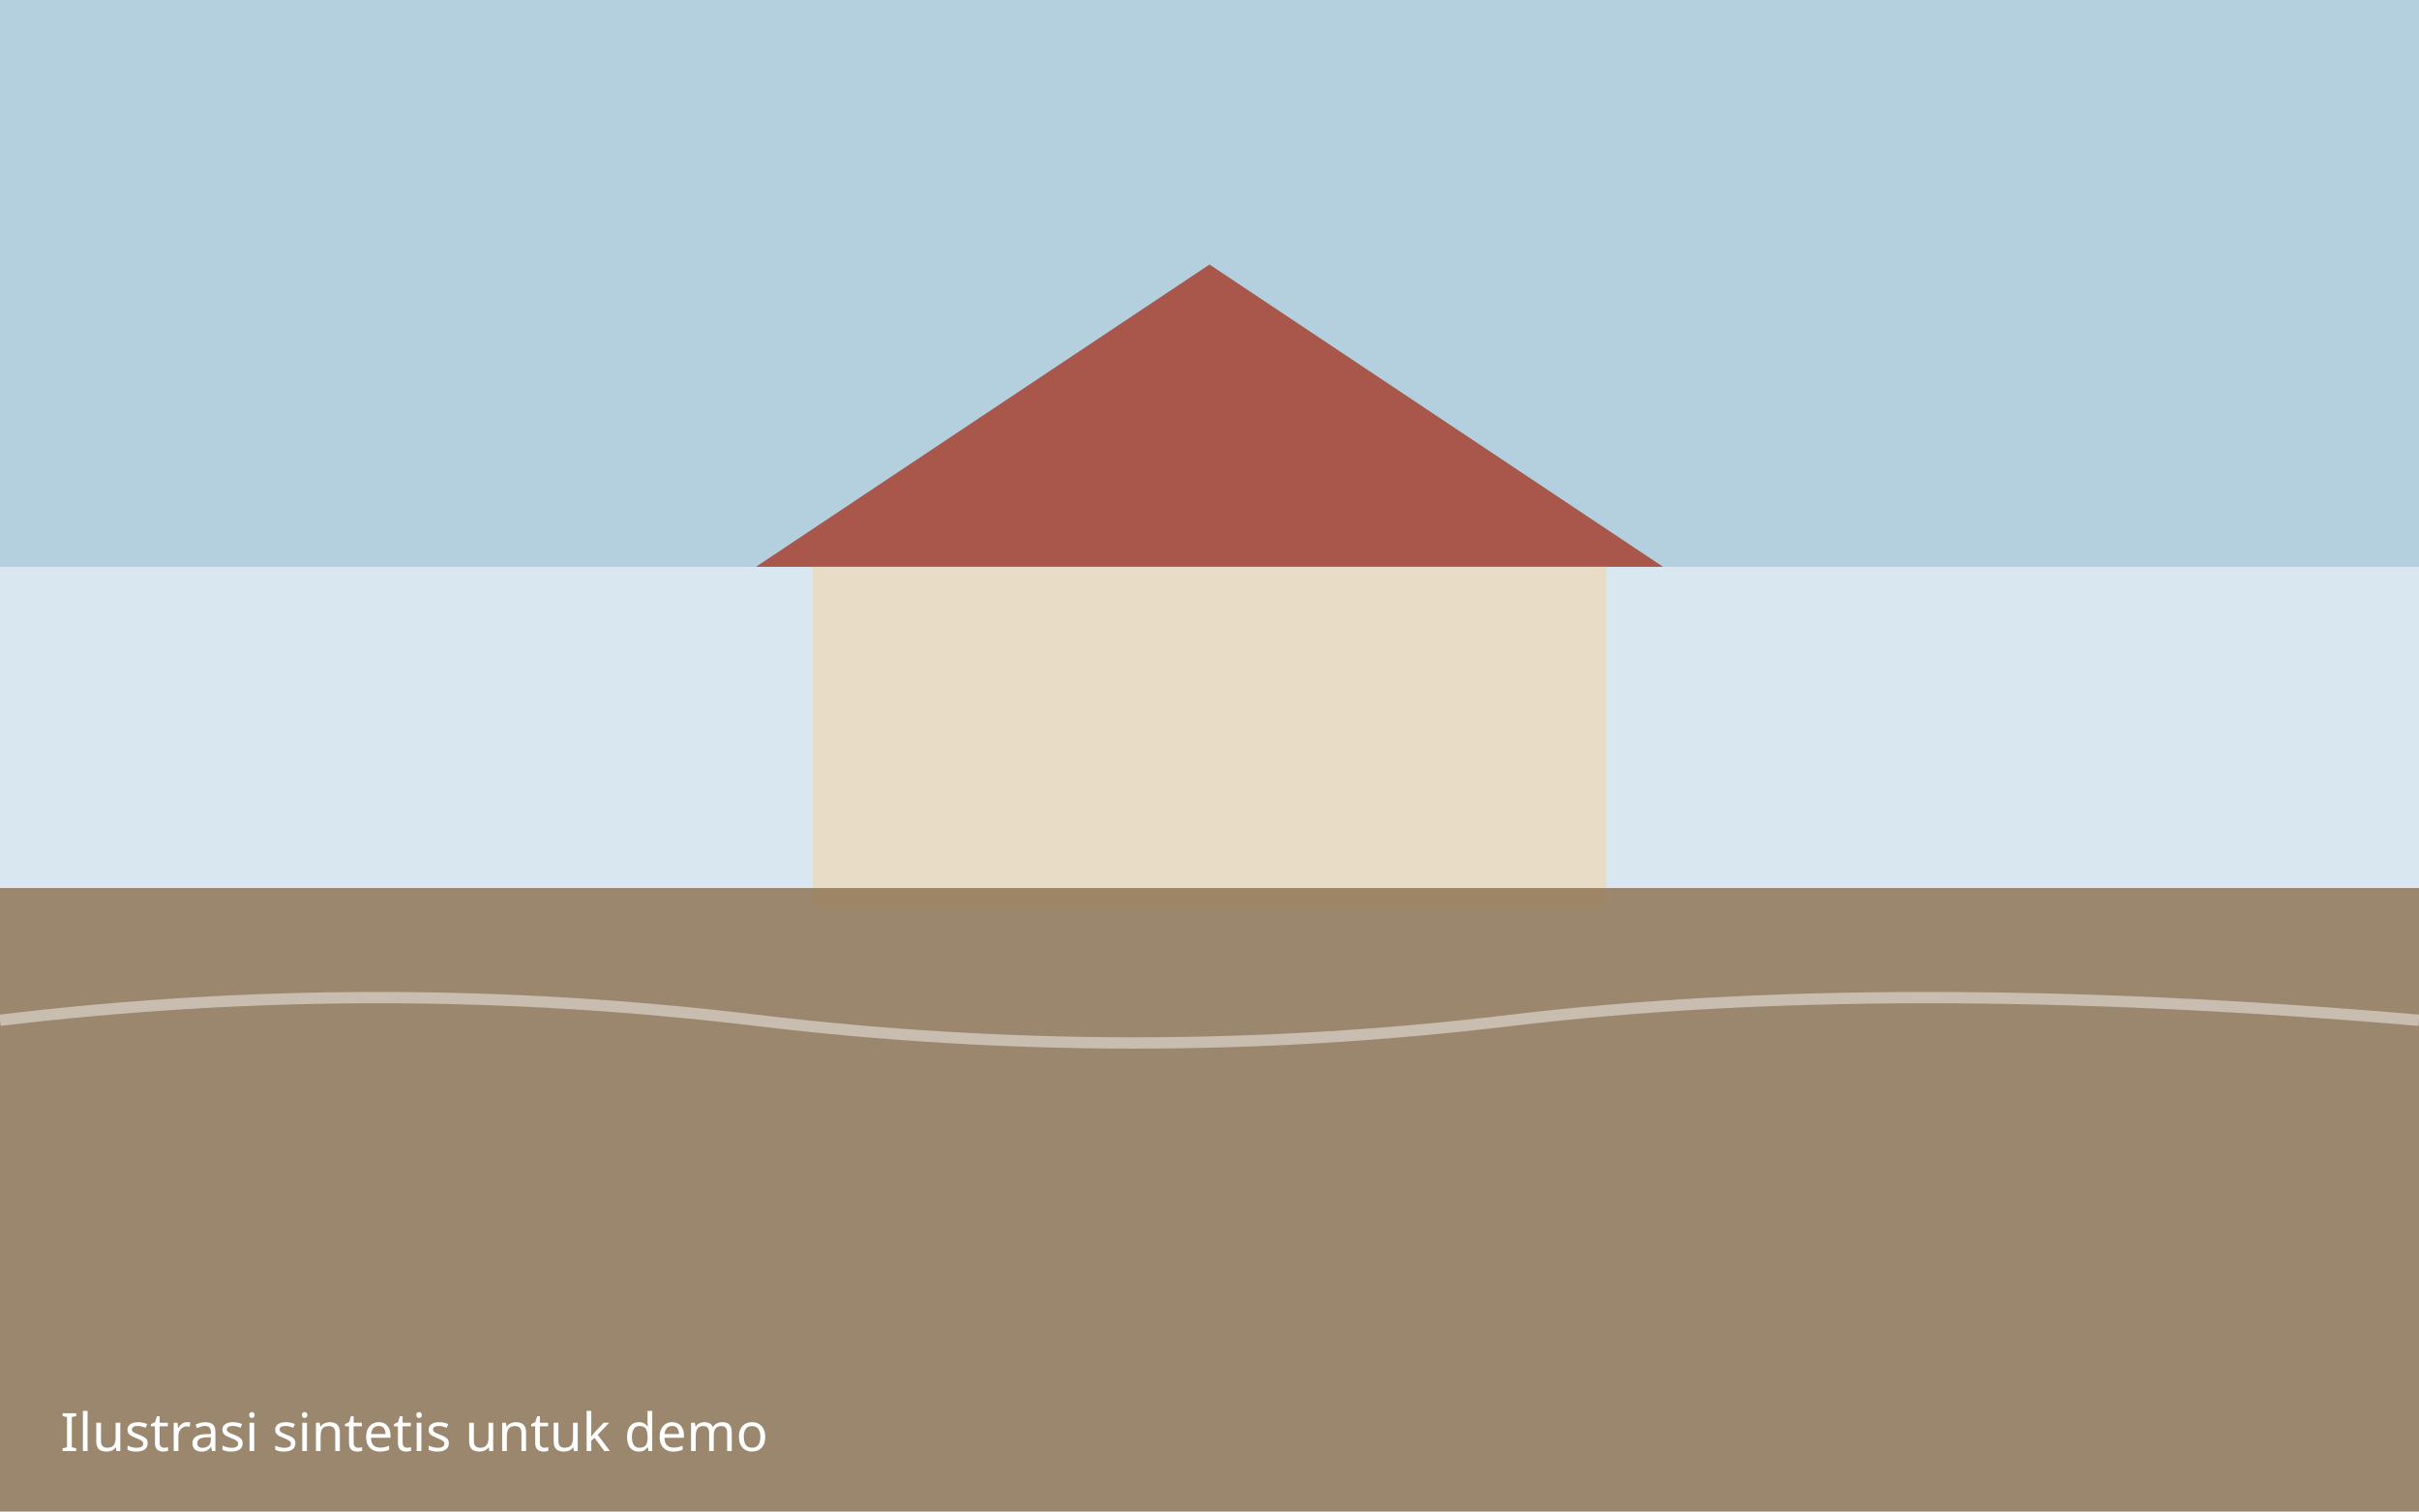
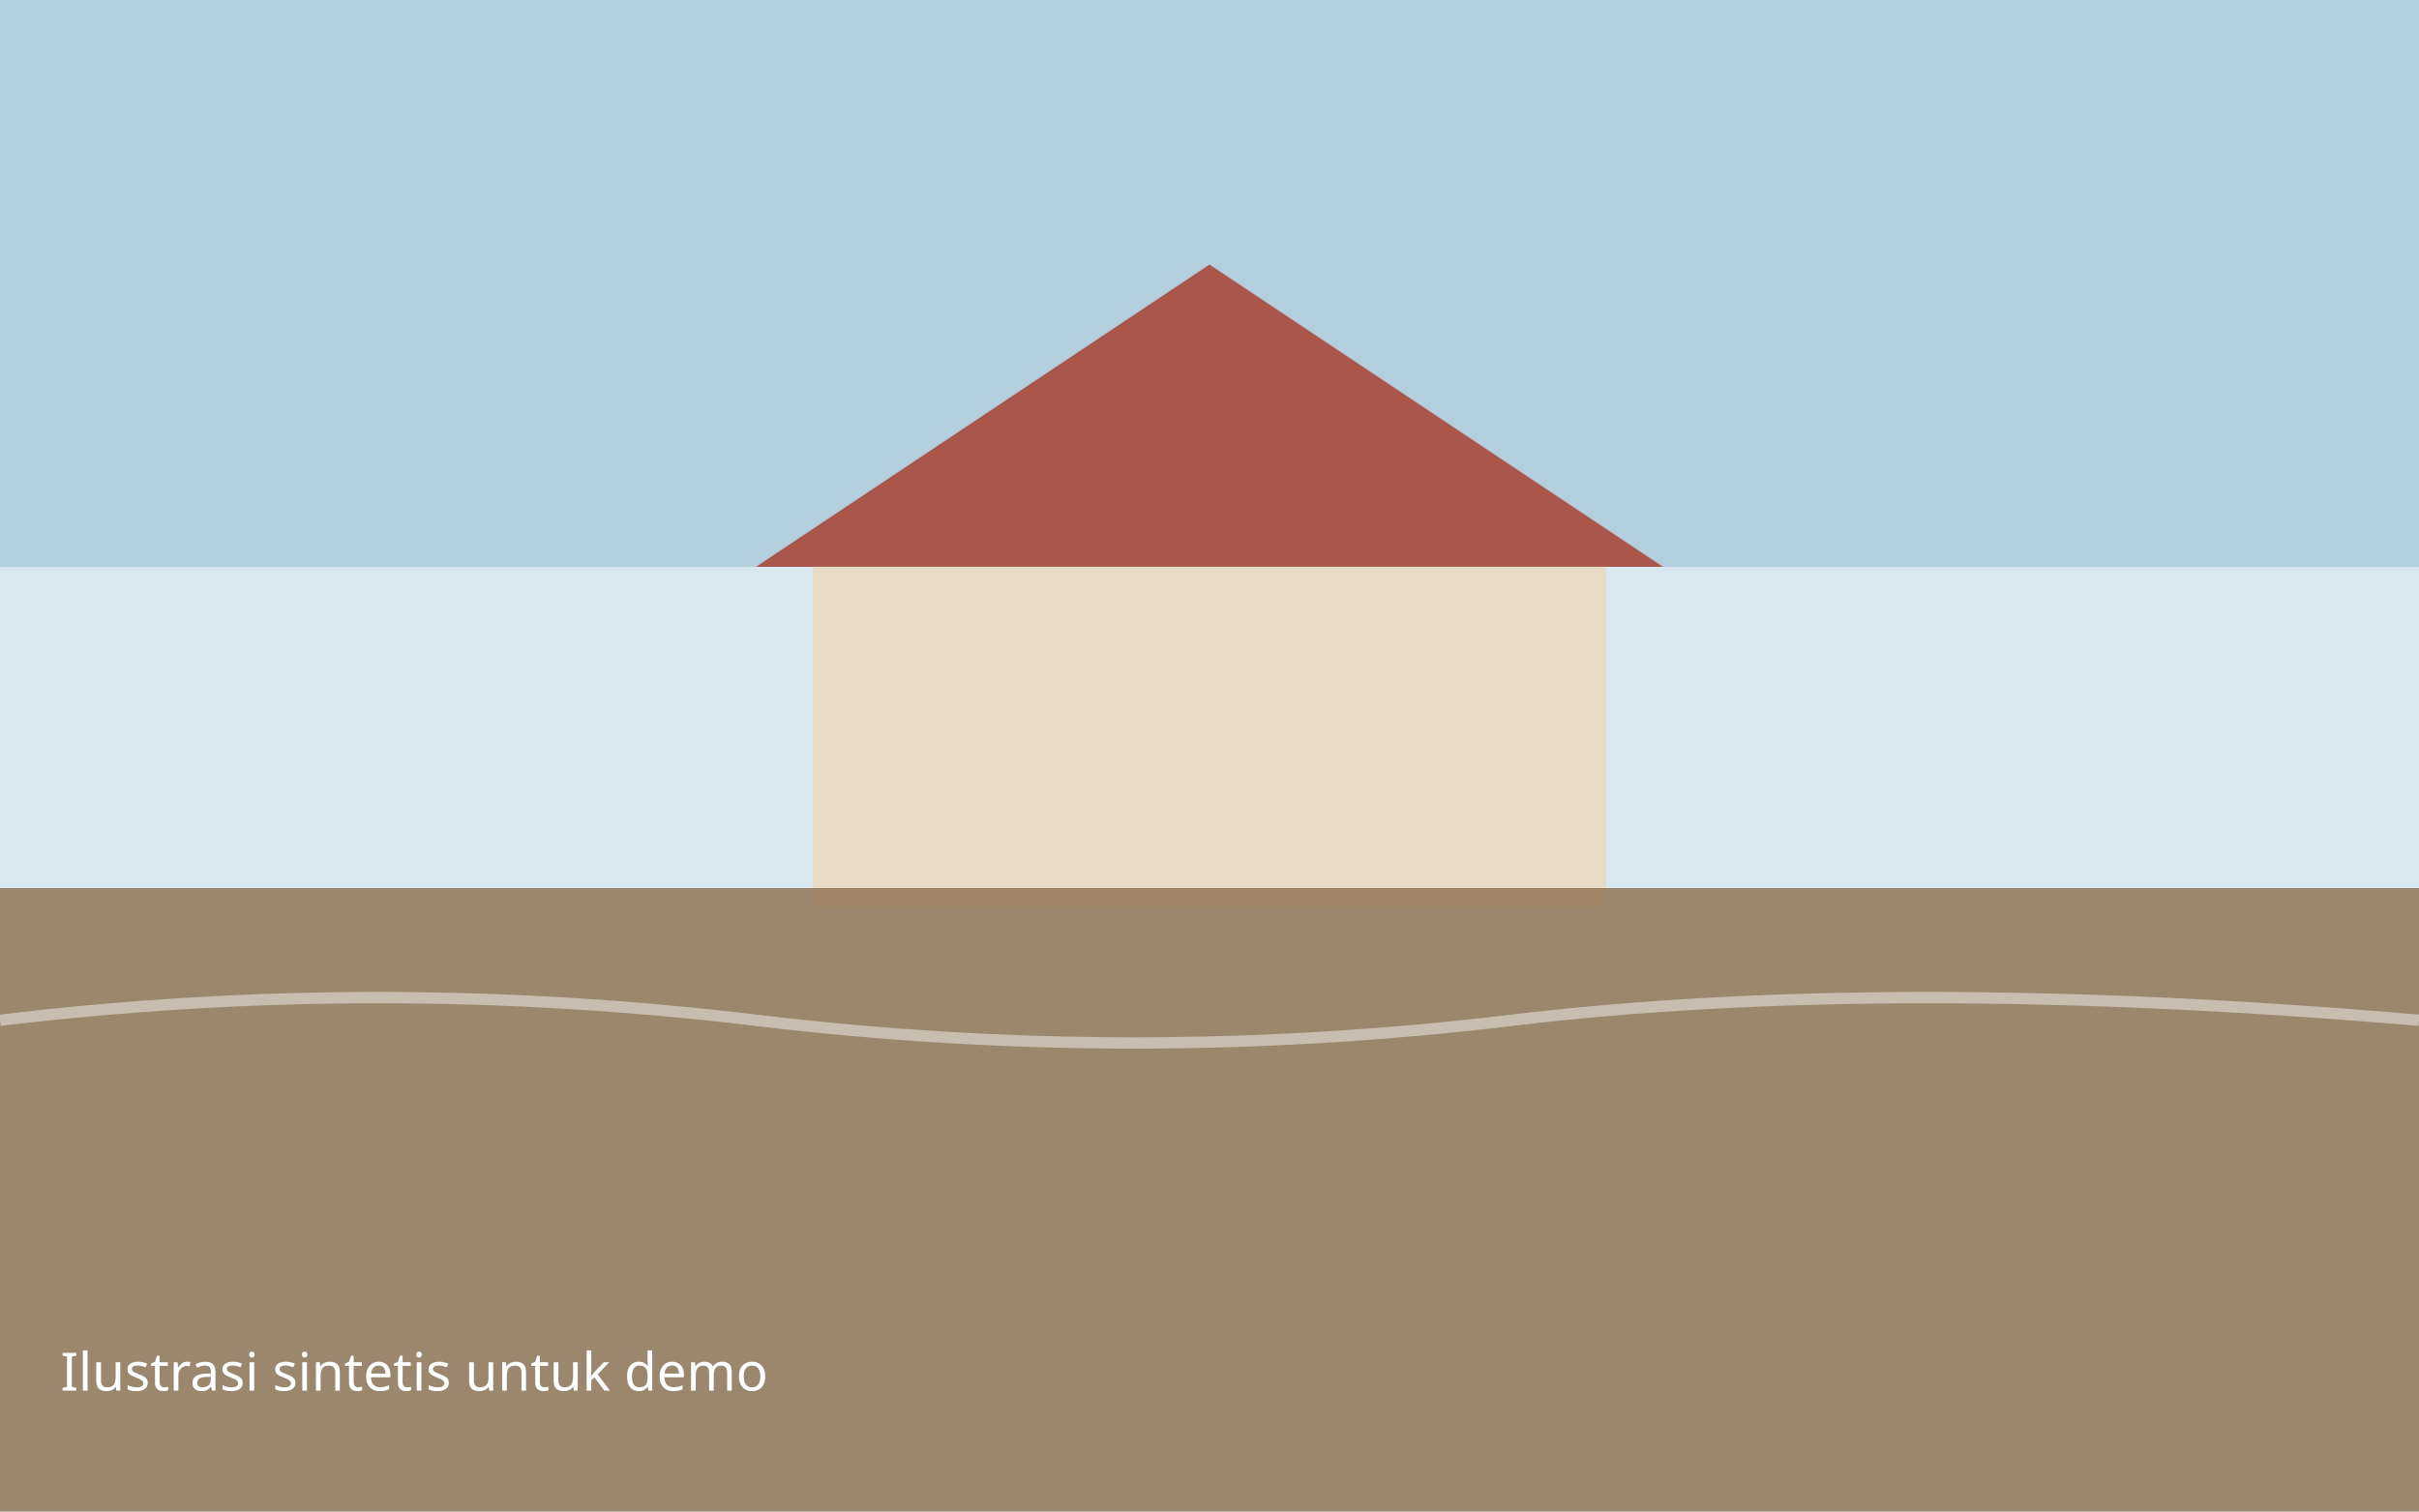
<svg xmlns="http://www.w3.org/2000/svg" viewBox="0 0 640 400" role="img" aria-label="Ilustrasi sintetis halaman rumah tergenang tanpa pembanding">
  <rect width="640" height="400" fill="#d9e8f0" />
  <rect y="0" width="640" height="150" fill="#b4cfdd" />
  <polygon points="200,150 320,70 440,150" fill="#a8574a" />
  <rect x="215" y="150" width="210" height="90" fill="#e9dcc6" />
  <rect y="235" width="640" height="165" fill="#8b6f4e" opacity=".8" />
  <path d="M0 270 Q100 258 200 270 T400 270 T640 270" stroke="#fff" stroke-opacity=".45" fill="none" stroke-width="3" />
-   <text x="16" y="384" font-family="sans-serif" font-size="14" fill="#fff">Ilustrasi sintetis untuk demo</text>
+   <text x="16" y="368" font-family="sans-serif" font-size="14" fill="#fff">Ilustrasi sintetis untuk demo</text>
</svg>
